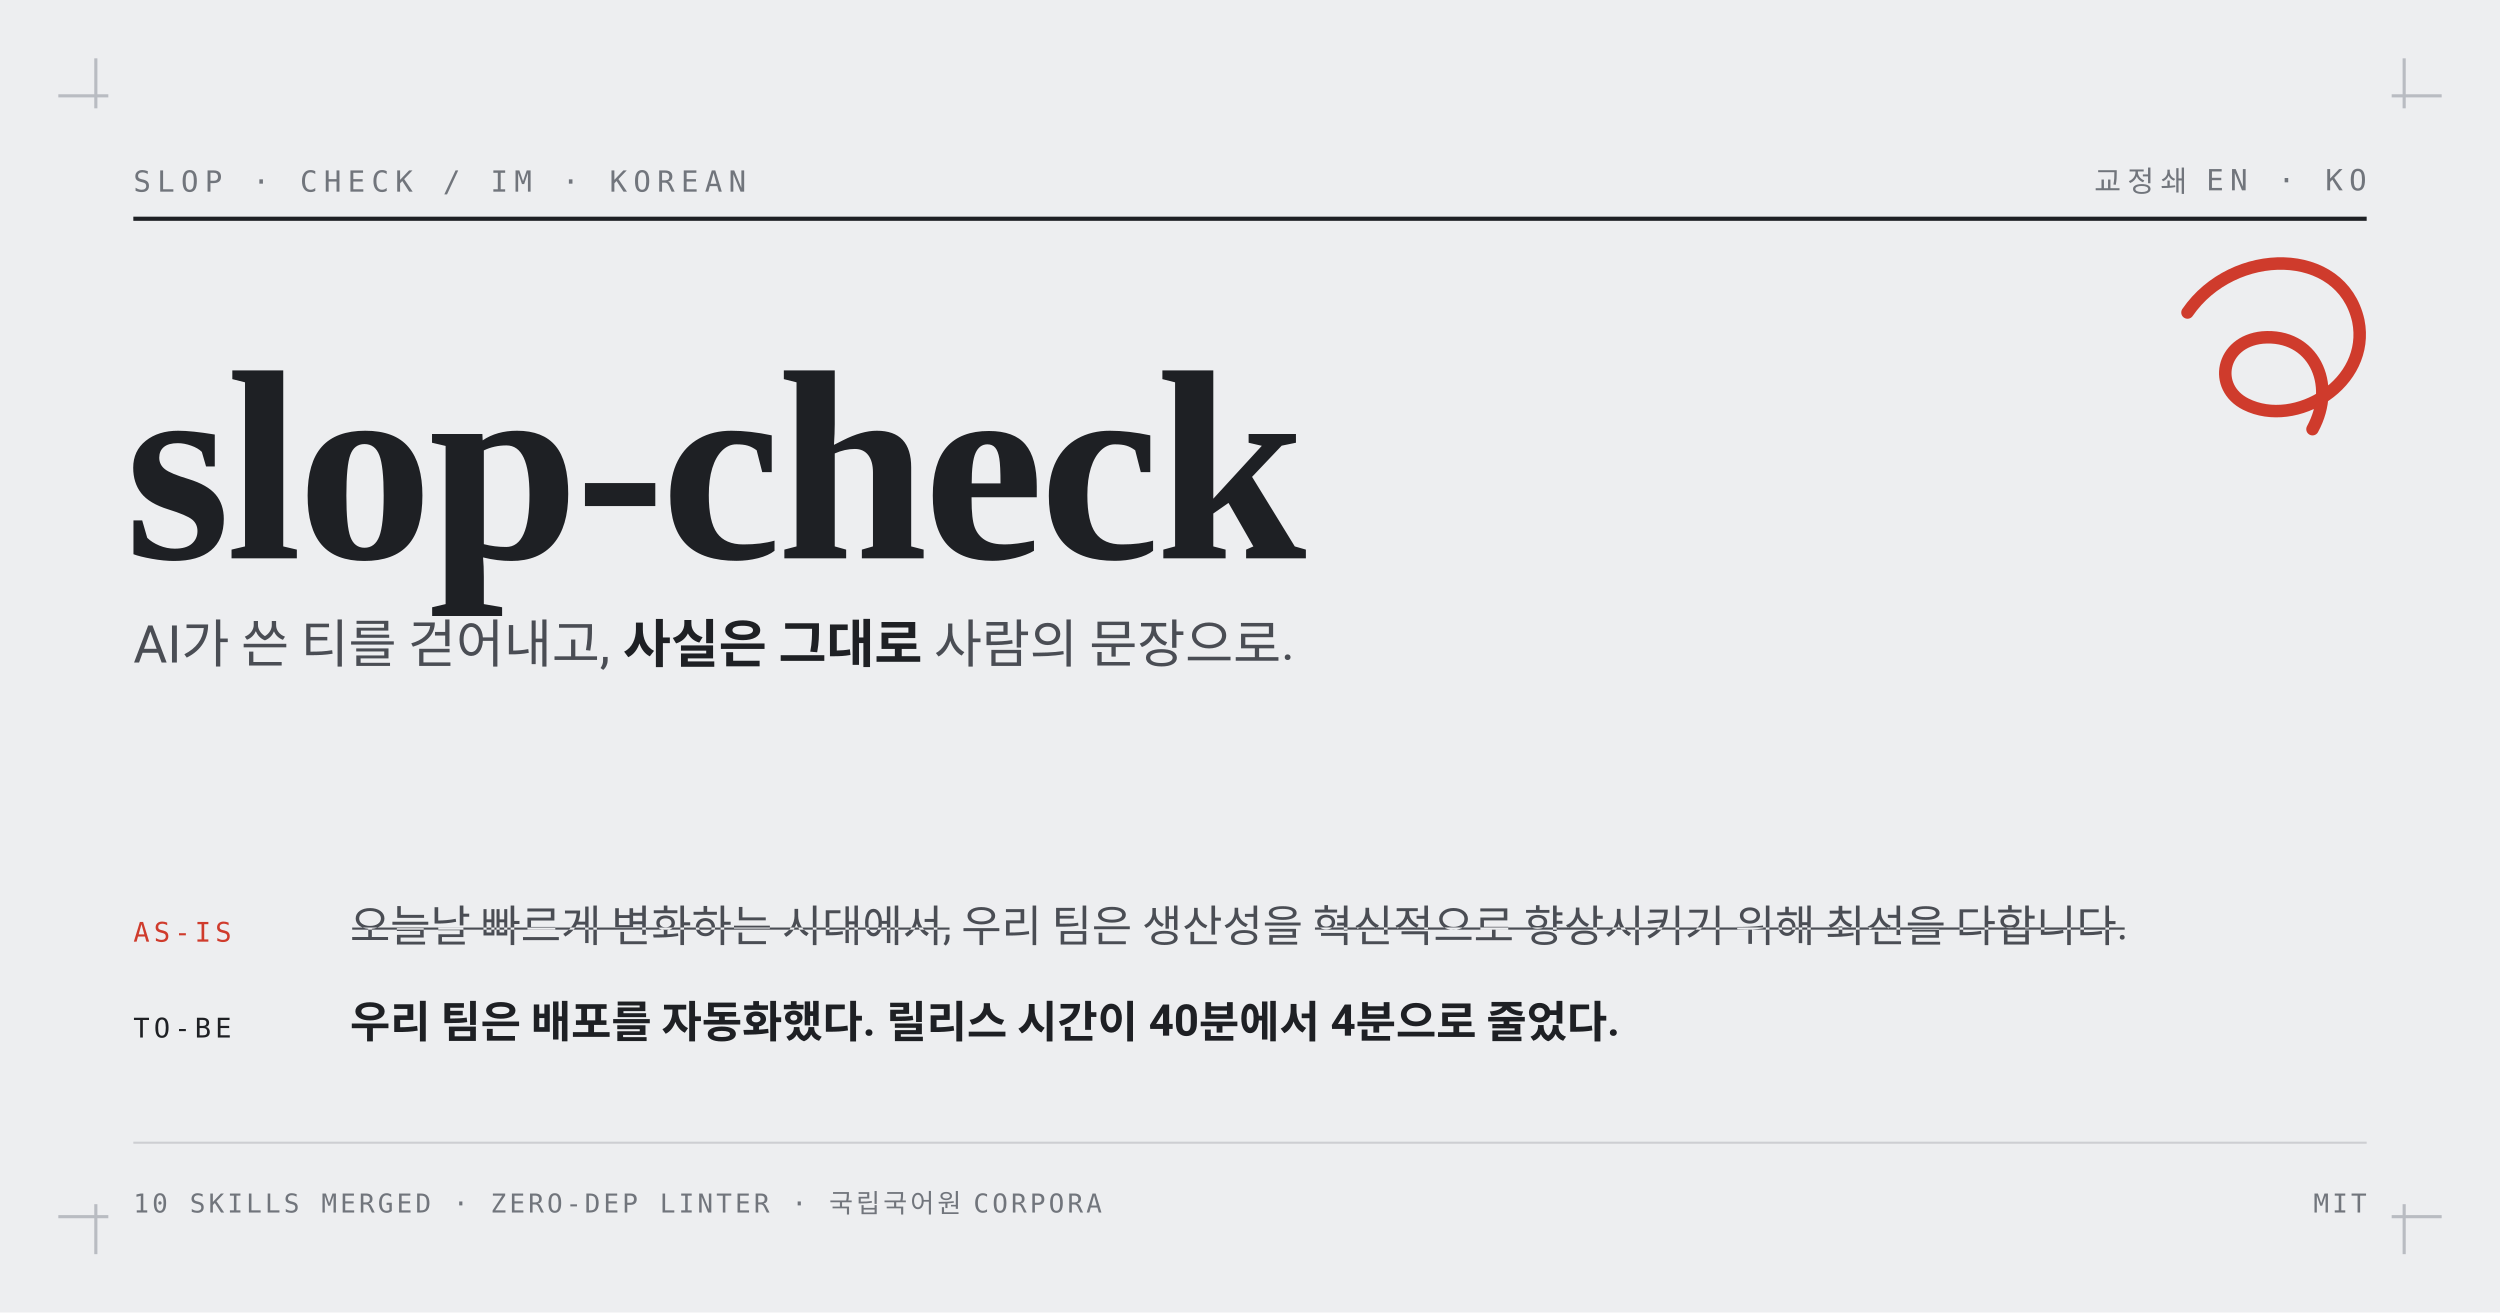
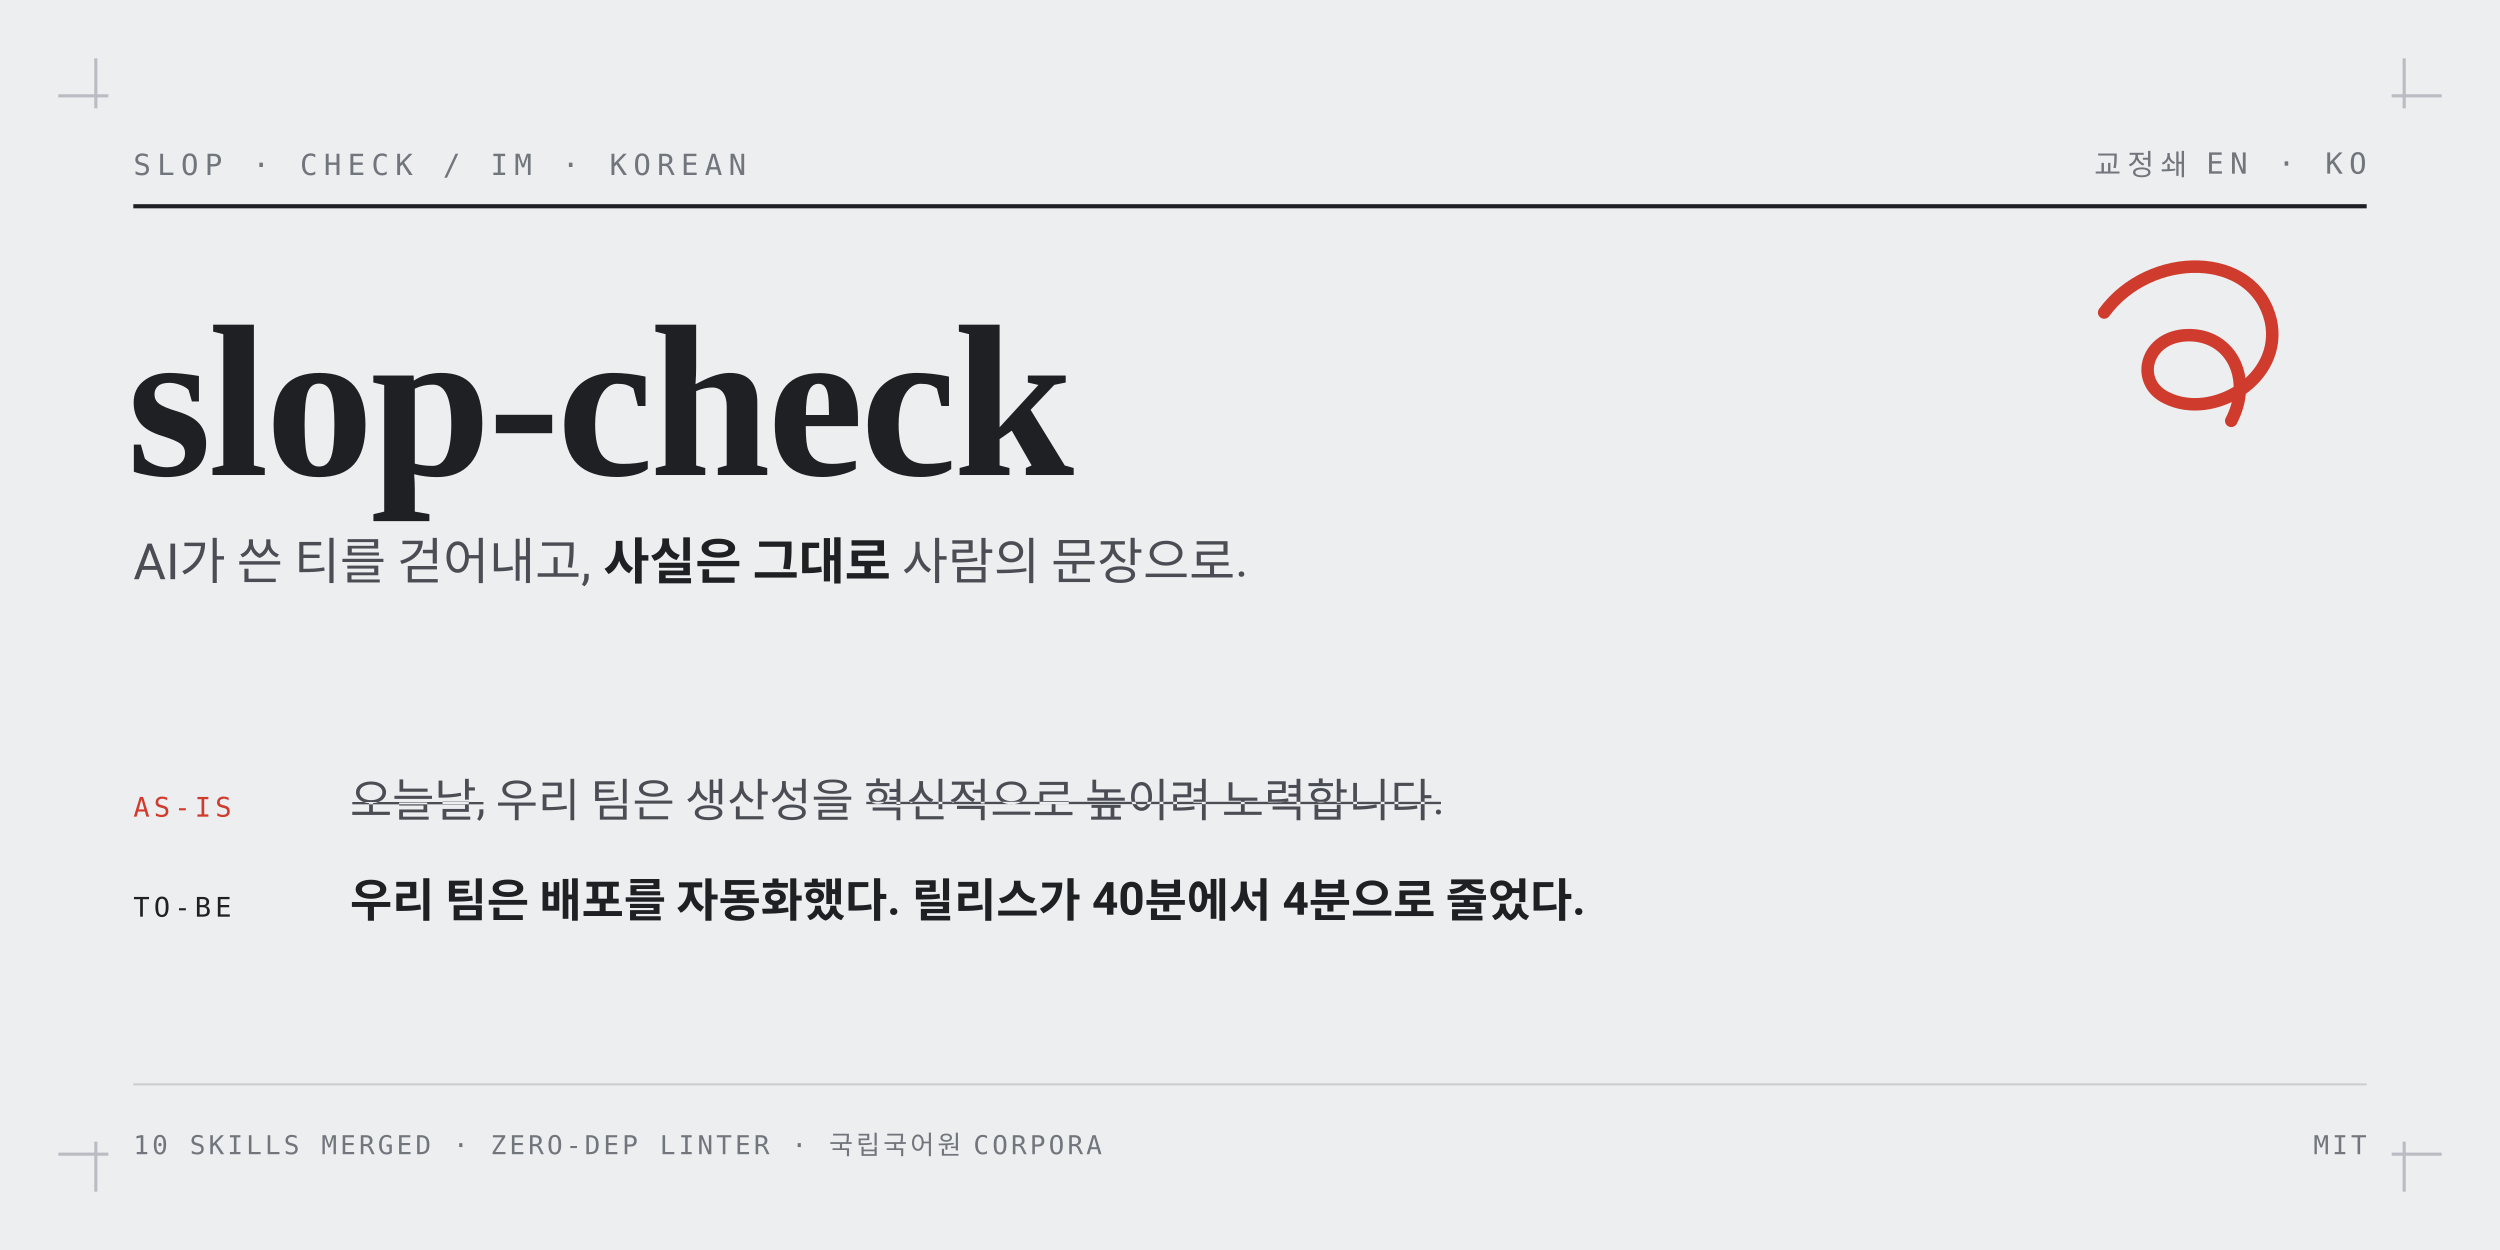
- <svg xmlns="http://www.w3.org/2000/svg" width="1200" height="630" viewBox="0 0 1200 630" role="img" aria-label="slop-check — AI가 쓴 티를 걷어내고 사람의 문장으로">
+ <svg xmlns="http://www.w3.org/2000/svg" width="1200" height="600" viewBox="0 0 1200 600" role="img" aria-label="slop-check — AI가 쓴 티를 걷어내고 사람의 문장으로">
  <style>
    .serif{font-family:"Newsreader",Georgia,"Times New Roman",serif}
    .sans{font-family:-apple-system,BlinkMacSystemFont,"Segoe UI","Apple SD Gothic Neo","Malgun Gothic",Roboto,sans-serif}
    .mono{font-family:"IBM Plex Mono","SFMono-Regular",Consolas,Menlo,monospace}
    .strike{text-decoration:line-through;text-decoration-color:#cf3b2c;text-decoration-thickness:2px}
  </style>
-   <rect x="0" y="0" width="1200" height="630" fill="#edeef0" />
+   <rect x="0" y="0" width="1200" height="600" fill="#edeef0" />
  <g stroke="#b9bcc2" stroke-width="1.5">
    <path d="M28 46 H52 M46 28 V52" />
    <path d="M1172 46 H1148 M1154 28 V52" />
-     <path d="M28 584 H52 M46 602 V578" />
-     <path d="M1172 584 H1148 M1154 602 V578" />
+     <path d="M28 554 H52 M46 572 V548" />
+     <path d="M1172 554 H1148 M1154 572 V548" />
  </g>
-   <text x="64" y="92" class="mono" font-size="14" letter-spacing="3" fill="#71757c">SLOP · CHECK  /  IM · KOREAN</text>
-   <text x="1136" y="92" text-anchor="end" class="mono" font-size="14" letter-spacing="3" fill="#71757c">교정쇄  EN · KO</text>
-   <rect x="64" y="104" width="1072" height="2" fill="#1e2024" />
-   <text x="60" y="268" class="serif" font-size="130" font-weight="600" letter-spacing="-2" fill="#1e2024">slop-check</text>
-   <text x="64" y="318" class="sans" font-size="25" fill="#4a4d54">AI가 쓴 티를 걷어내고, <tspan fill="#1e2024" font-weight="600">사실은 그대로</tspan> 사람의 문장으로.</text>
-   <path d="M1050 150 C 1072 118, 1124 118, 1132 154 C 1138 184, 1102 206, 1078 194 C 1062 186, 1066 164, 1086 162 C 1110 160, 1122 184, 1110 206" fill="none" stroke="#cf3b2c" stroke-width="6" stroke-linecap="round" />
+   <text x="64" y="84" class="mono" font-size="14" letter-spacing="3" fill="#71757c">SLOP · CHECK  /  IM · KOREAN</text>
+   <text x="1136" y="84" text-anchor="end" class="mono" font-size="14" letter-spacing="3" fill="#71757c">교정쇄  EN · KO</text>
+   <rect x="64" y="98" width="1072" height="2" fill="#1e2024" />
+   <text x="61" y="228" class="serif" font-size="104" font-weight="600" letter-spacing="-1.5" fill="#1e2024">slop-check</text>
+   <text x="64" y="278" class="sans" font-size="24" fill="#4a4d54">AI가 쓴 티를 걷어내고, <tspan fill="#1e2024" font-weight="600">사실은 그대로</tspan> 사람의 문장으로.</text>
+   <path d="M1010 150 C 1032 120, 1082 120, 1090 154 C 1096 182, 1062 202, 1040 191 C 1025 184, 1029 163, 1048 161 C 1070 159, 1082 181, 1071 202" fill="none" stroke="#cf3b2c" stroke-width="6" stroke-linecap="round" />
  <g>
-     <text x="64" y="452" class="mono" font-size="13" letter-spacing="2" fill="#cf3b2c">AS-IS</text>
-     <text x="168" y="452" class="sans" font-size="21" fill="#4a4d54">
-       <tspan class="strike">오늘날 빠르게 변화하는 시대에서,</tspan> 우리 팀은 생산성을 <tspan class="strike">혁신적으로 향상시키기 위해 최선을 다합니다.</tspan>
+     <text x="64" y="392" class="mono" font-size="13" letter-spacing="2" fill="#cf3b2c">AS-IS</text>
+     <text x="168" y="392" class="sans" font-size="22" fill="#4a4d54">
+       <tspan class="strike">오늘날,</tspan> 우리 팀은 생산성을 <tspan class="strike">혁신적으로 높이려 노력합니다.</tspan>
    </text>
-     <text x="64" y="498" class="mono" font-size="13" letter-spacing="2" fill="#1e2024">TO-BE</text>
-     <text x="168" y="498" class="sans" font-size="21" font-weight="600" fill="#1e2024">우리 팀은 배포를 자동화했다. 릴리스 시간이 40분에서 4분으로 줄었다.</text>
+     <text x="64" y="440" class="mono" font-size="13" letter-spacing="2" fill="#1e2024">TO-BE</text>
+     <text x="168" y="440" class="sans" font-size="22" font-weight="600" fill="#1e2024">우리 팀은 배포를 자동화했다. 릴리스가 40분에서 4분으로 줄었다.</text>
  </g>
-   <rect x="64" y="548" width="1072" height="1" fill="#cdced2" />
-   <text x="64" y="582" class="mono" font-size="12.5" letter-spacing="1.5" fill="#71757c">10 SKILLS MERGED · ZERO-DEP LINTER · 국립국어원 CORPORA</text>
-   <text x="1136" y="582" text-anchor="end" class="mono" font-size="12.5" letter-spacing="1.5" fill="#71757c">MIT</text>
+   <rect x="64" y="520" width="1072" height="1" fill="#cdced2" />
+   <text x="64" y="554" class="mono" font-size="12.5" letter-spacing="1.5" fill="#71757c">10 SKILLS MERGED · ZERO-DEP LINTER · 국립국어원 CORPORA</text>
+   <text x="1136" y="554" text-anchor="end" class="mono" font-size="12.5" letter-spacing="1.5" fill="#71757c">MIT</text>
</svg>
